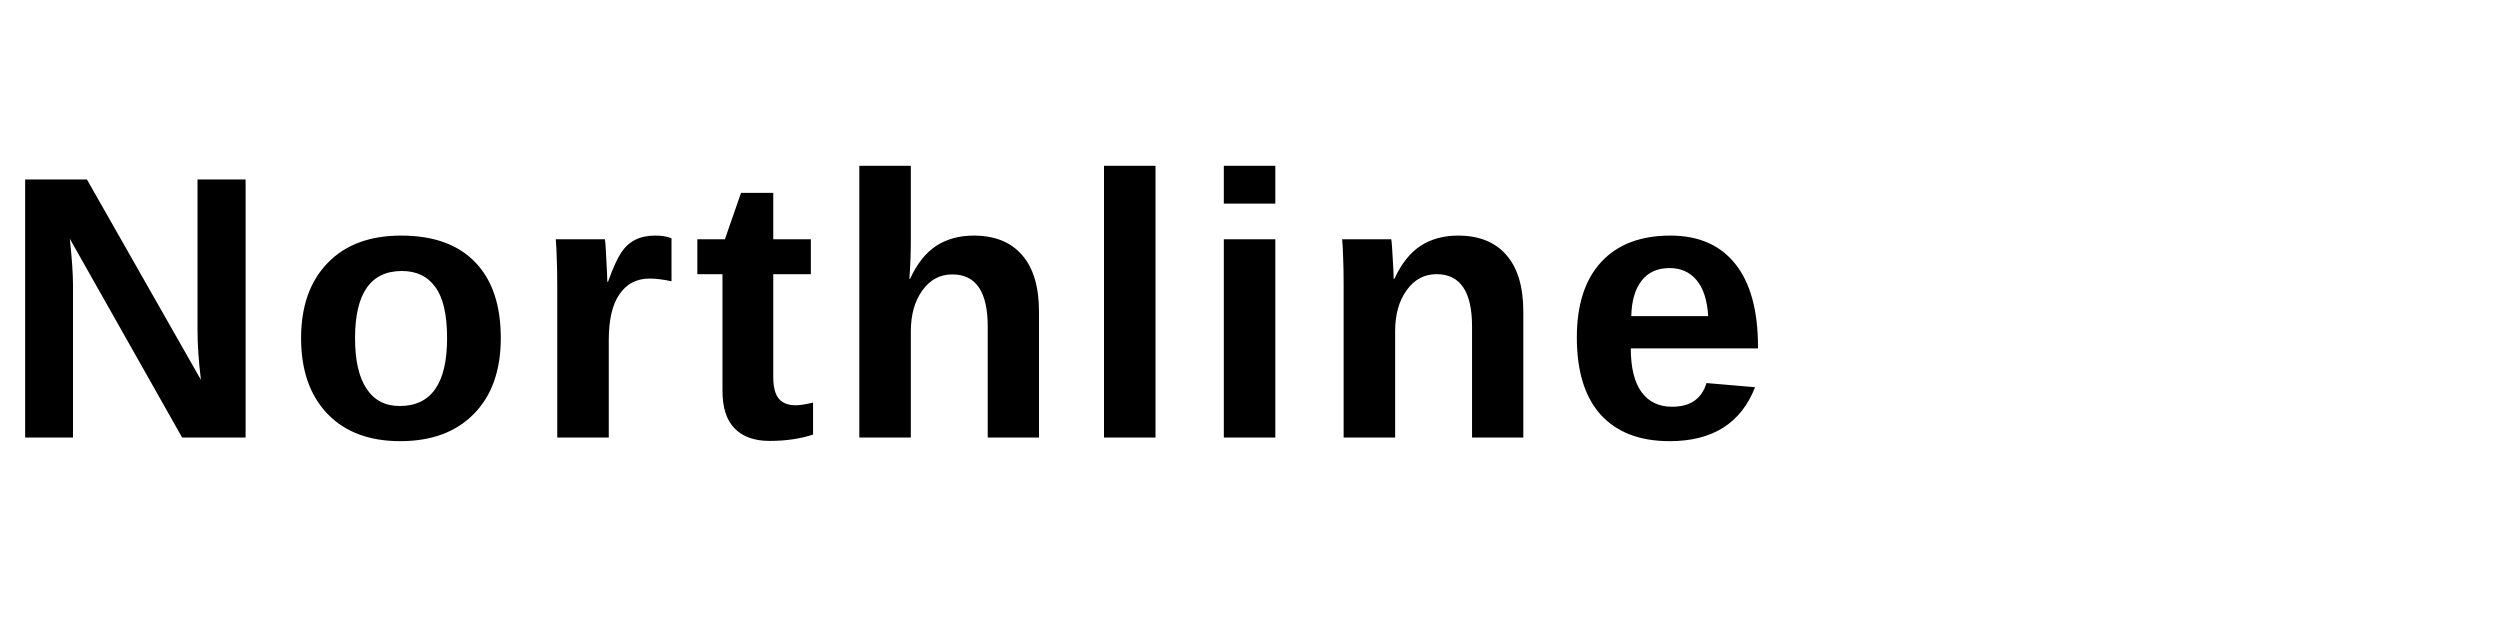
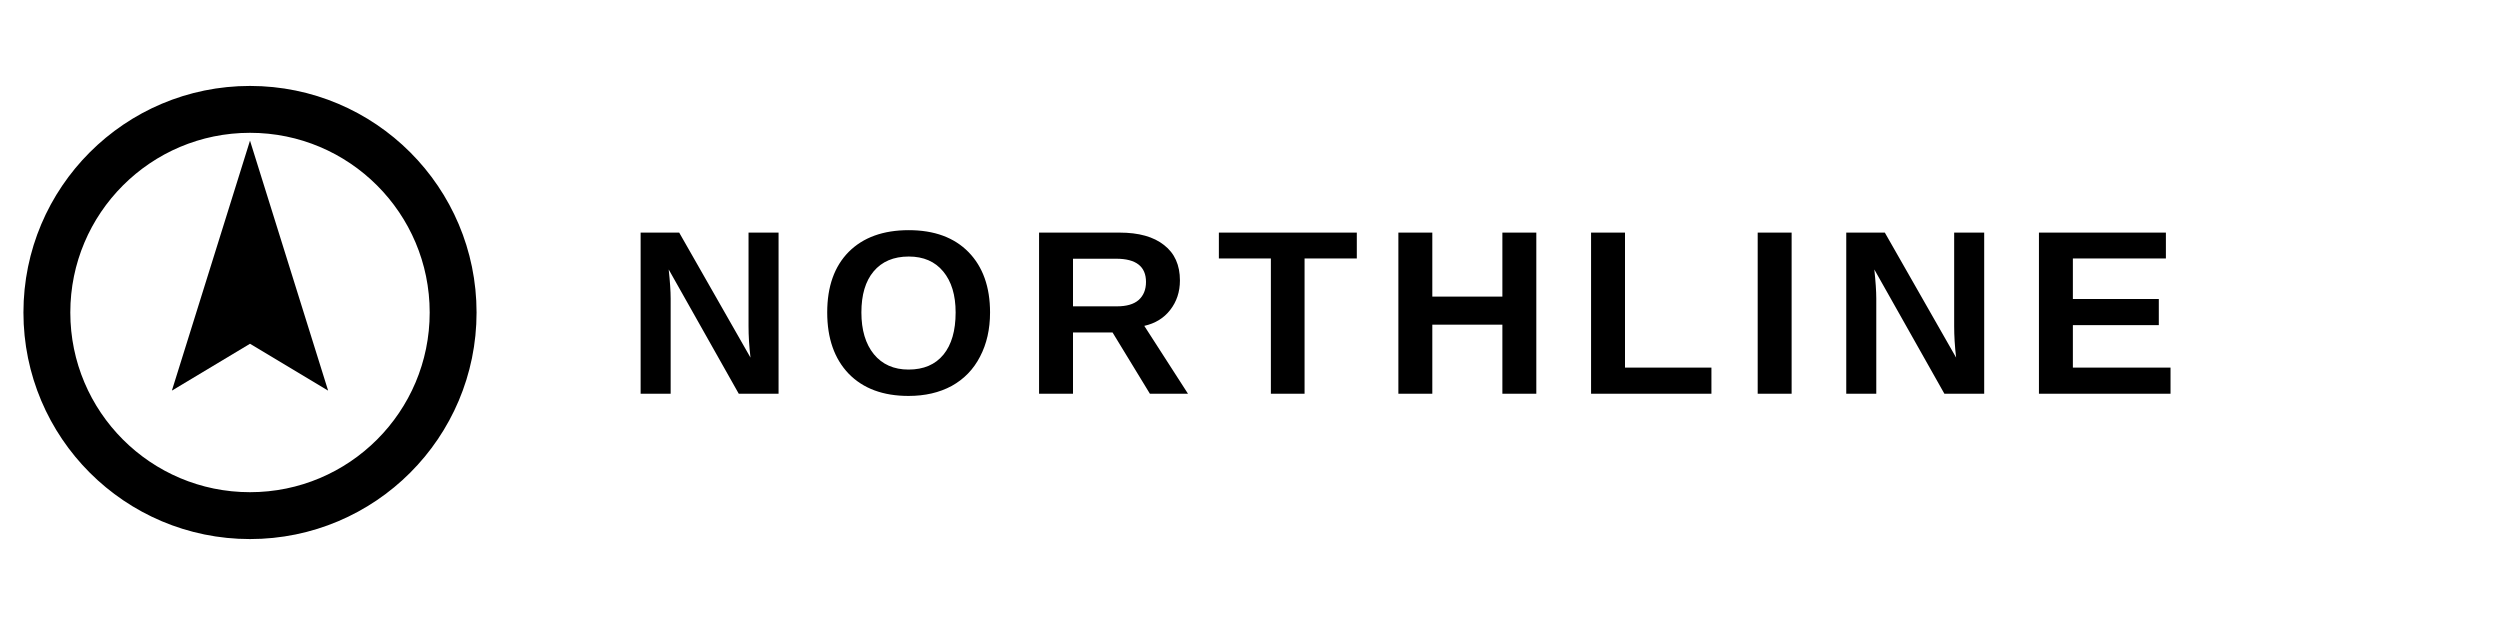
<svg xmlns="http://www.w3.org/2000/svg" viewBox="0 0 160 40" fill="none">
-   <text x="0" y="28" font-family="Arial, Helvetica, sans-serif" font-size="24" font-weight="700" letter-spacing="1" fill="currentColor">Northline</text>
+   <circle cx="16" cy="20" r="13" stroke="currentColor" stroke-width="3" />
+   <path d="M16 9 L21 25 L16 22 L11 25 Z" fill="currentColor" />
+   <text x="40" y="25.2" font-family="Arial, Helvetica, sans-serif" font-size="15" font-weight="700" letter-spacing="1.5" fill="currentColor">NORTHLINE</text>
</svg>
